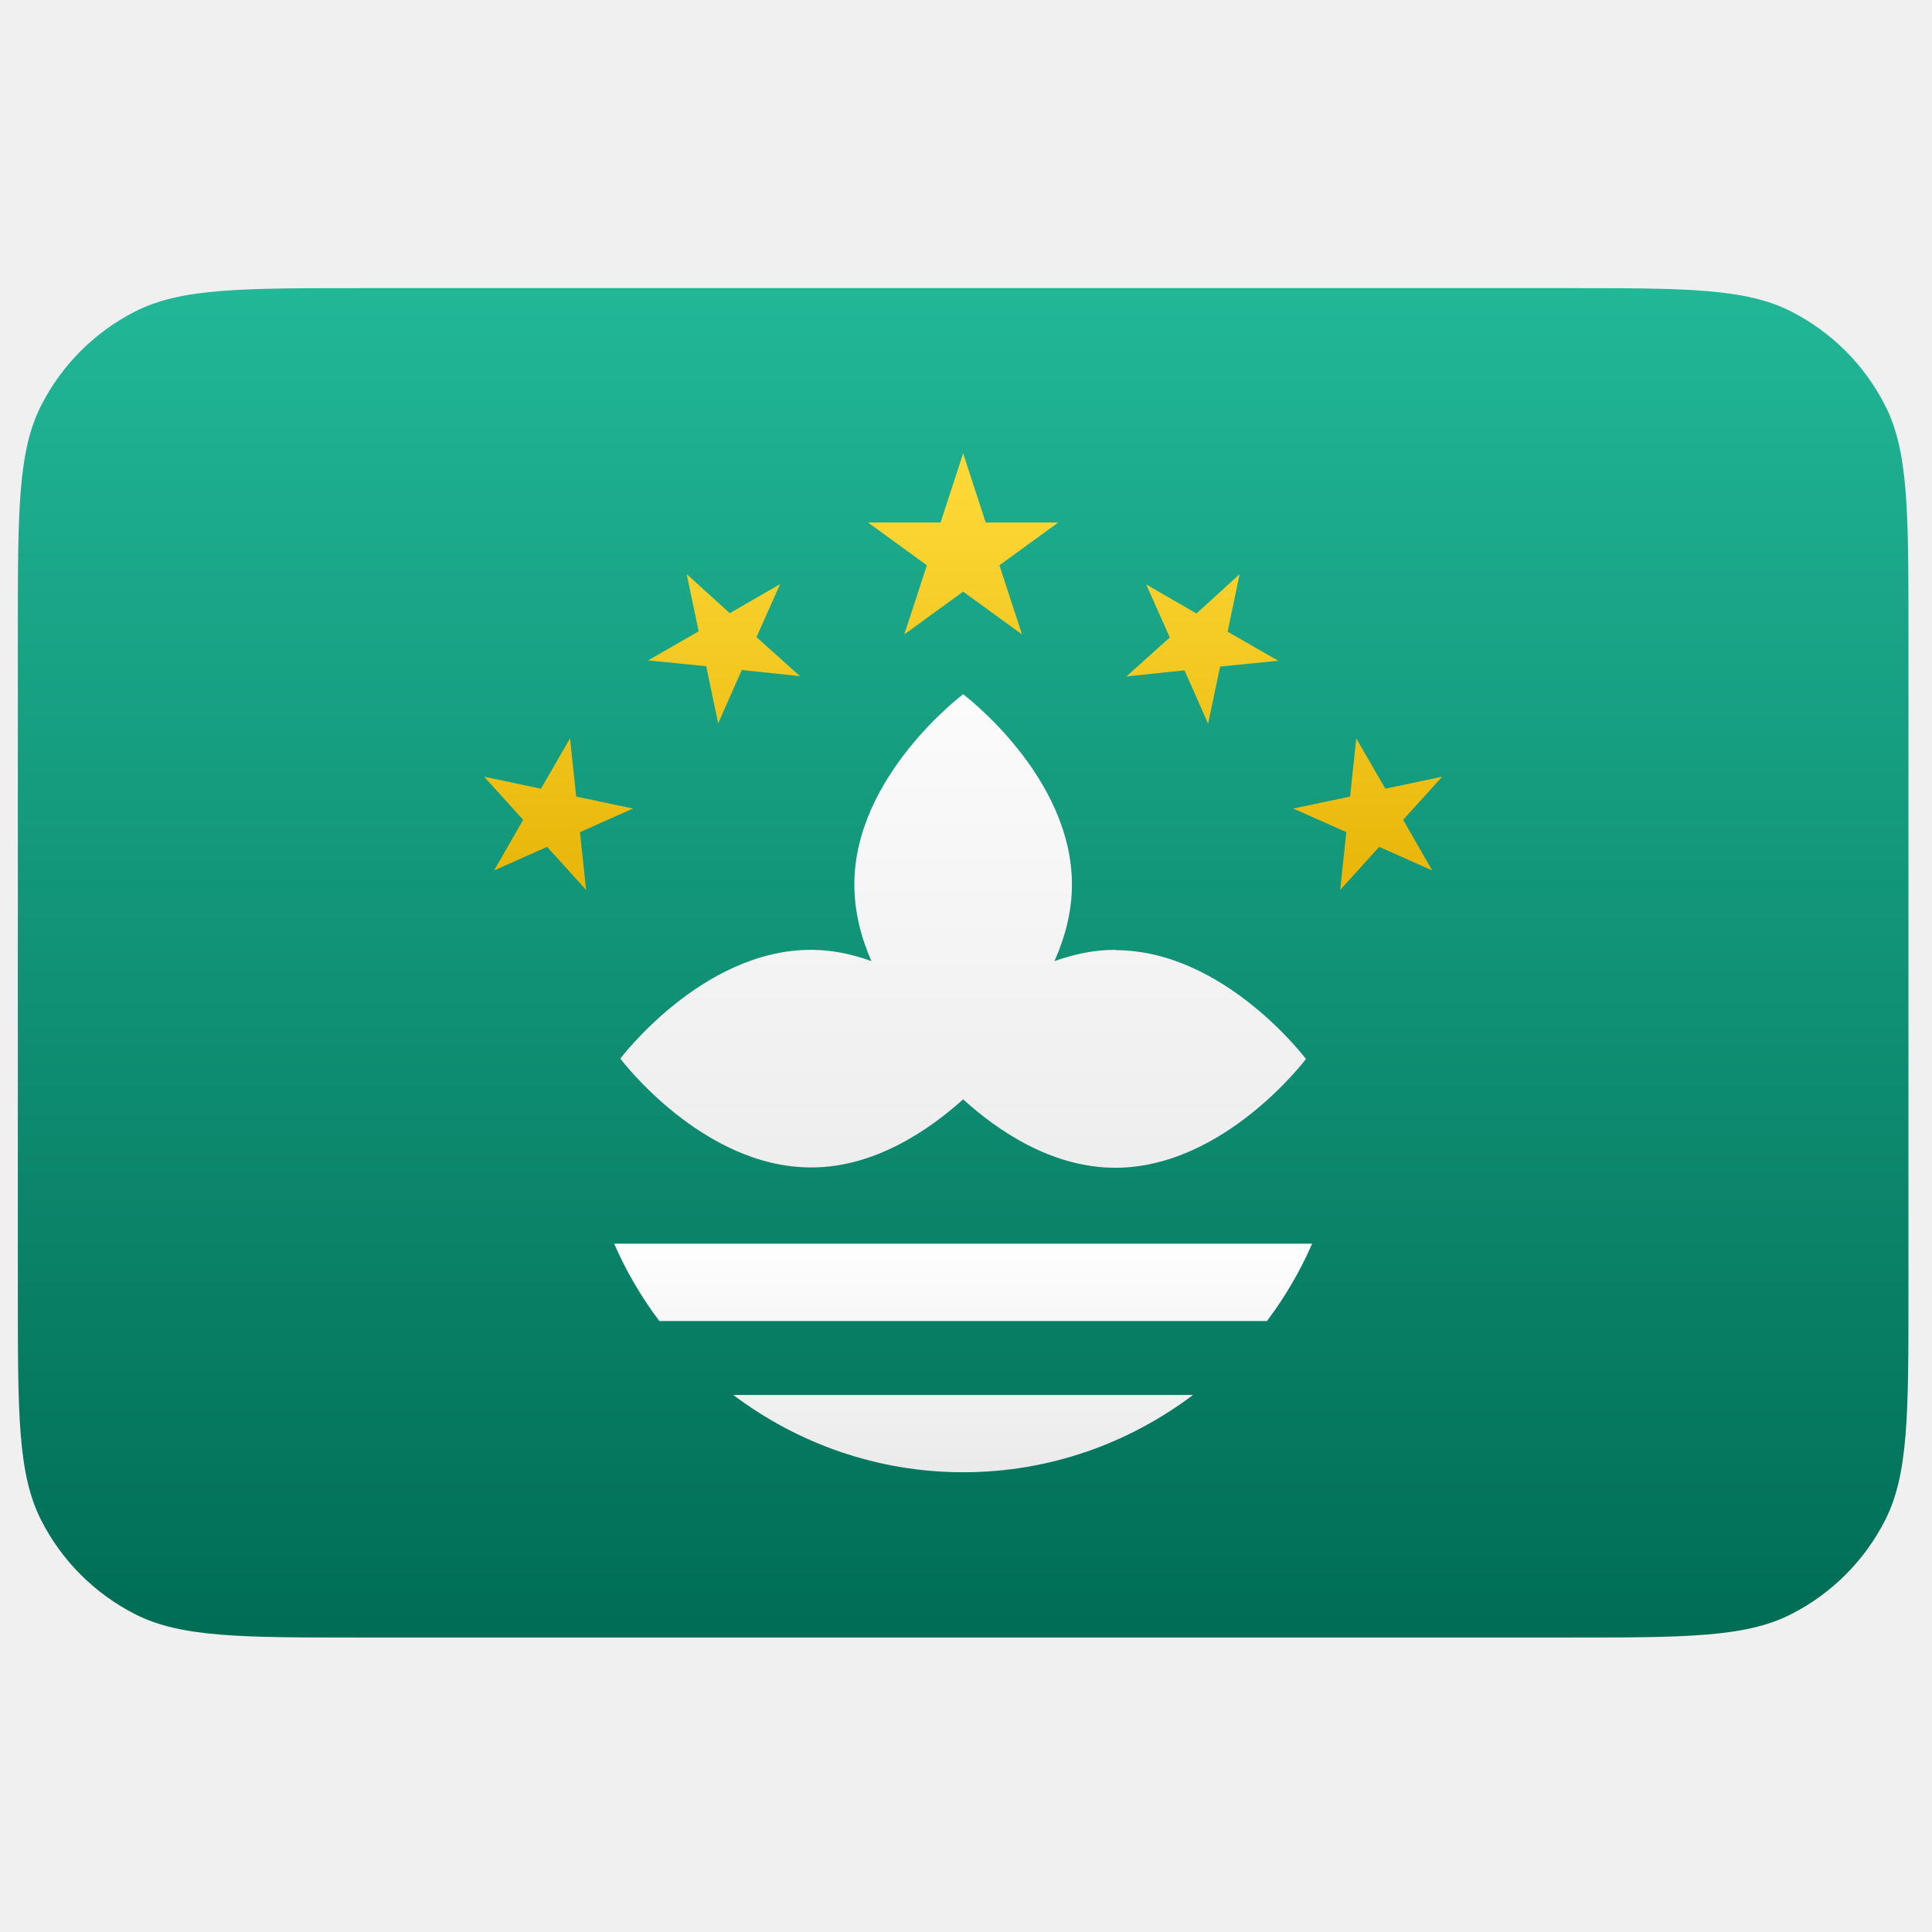
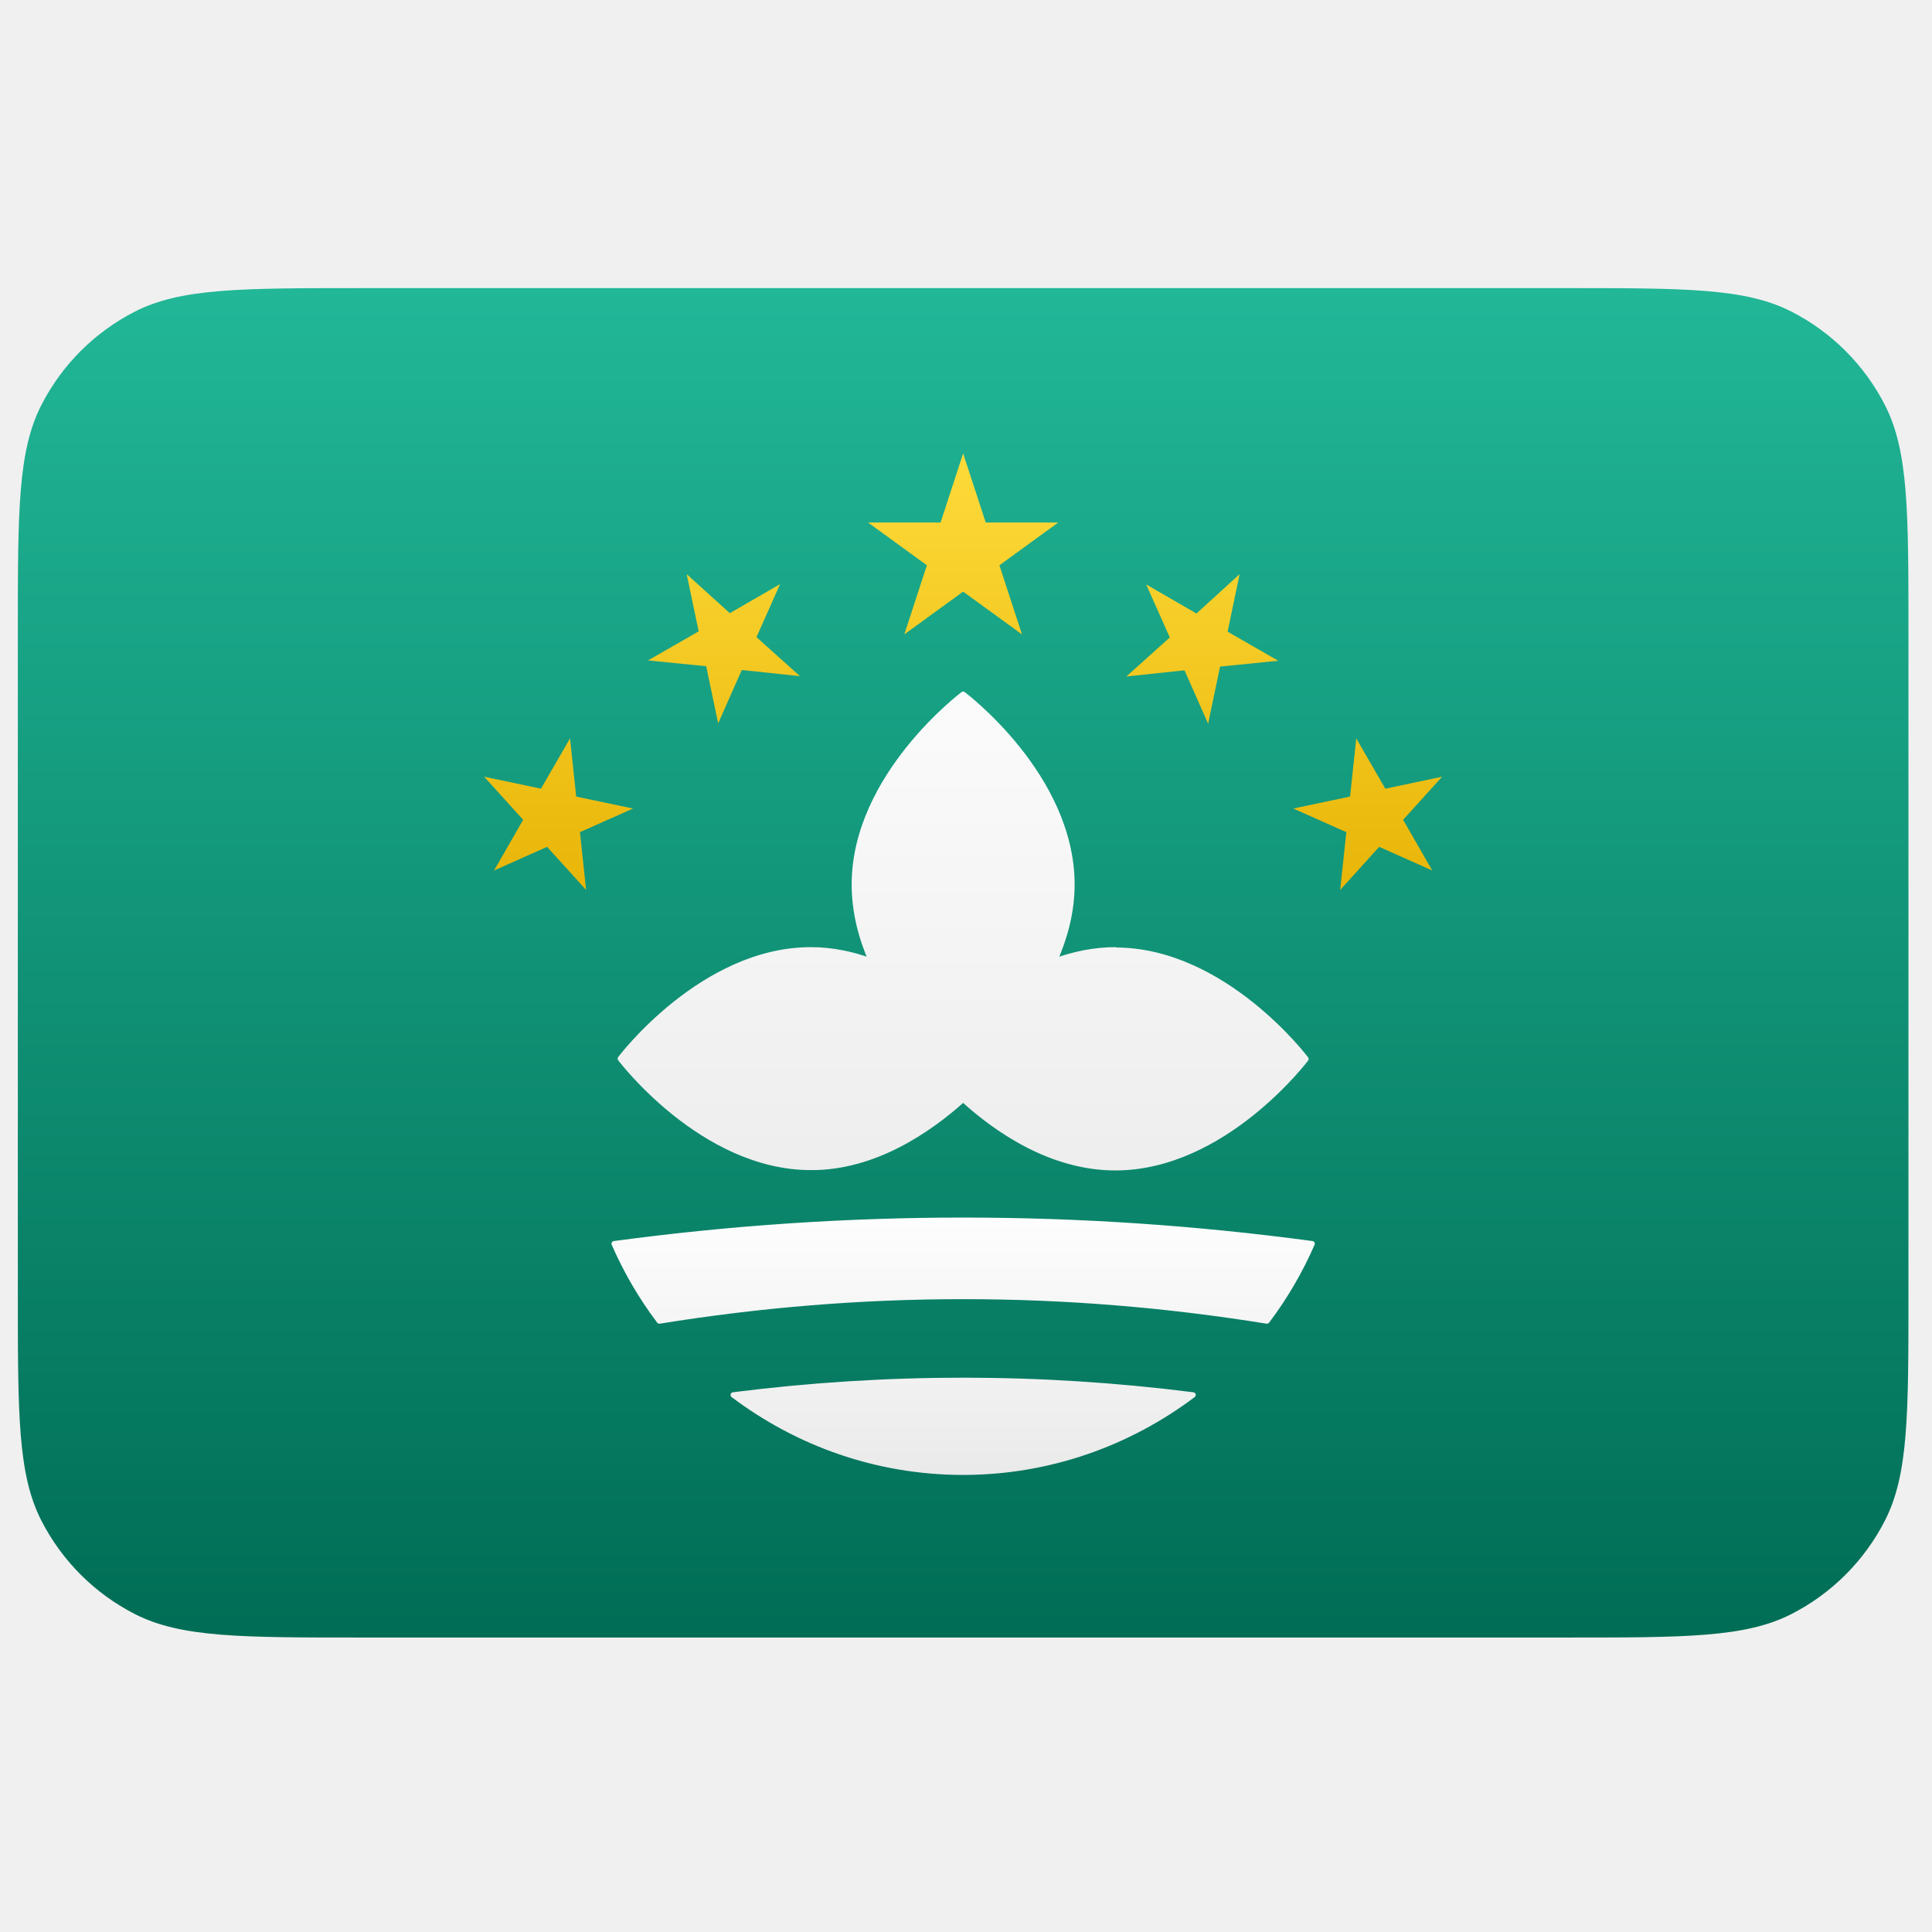
<svg xmlns="http://www.w3.org/2000/svg" viewBox="0 0 144 144" width="144" height="144">
  <defs>
    <mask id="mo-board" maskUnits="userSpaceOnUse" maskContentUnits="userSpaceOnUse" x="0" y="0" width="144" height="144" mask-type="alpha">
      <path d="M 116.645 21.474 c 8.961 0 13.441 0 16.864 1.744 a 16 16 0 0 1 6.992 6.992 c 1.744 3.423 1.744 7.903 1.744 16.864 L 142.245 96.453 c 0 8.961 0 13.441 -1.744 16.864 a 16 16 0 0 1 -6.992 6.992 c -3.423 1.744 -7.903 1.744 -16.864 1.744 L 26.929 122.053 c -8.961 0 -13.441 0 -16.864 -1.744 a 16 16 0 0 1 -6.992 -6.992 c -1.744 -3.423 -1.744 -7.903 -1.744 -16.864 L 1.329 47.075 c 0 -8.961 0 -13.441 1.744 -16.864 a 16 16 0 0 1 6.992 -6.992 c 3.423 -1.744 7.903 -1.744 16.864 -1.744 Z" fill="#FFFFFF" />
    </mask>
+     <linearGradient id="mo-white" x1="72" y1="21.474" x2="72" y2="122.053" gradientUnits="userSpaceOnUse">
+       <stop stop-color="#FFFFFF" />
+       <stop offset="1" stop-color="#F2F2F2" />
+     </linearGradient>
    <linearGradient id="mo-teal" x1="72" y1="21.474" x2="72" y2="122.053" gradientUnits="userSpaceOnUse">
      <stop stop-color="#21B797" />
      <stop offset="1" stop-color="#006D55" />
    </linearGradient>
    <linearGradient id="mo-lotus-white" x1="72" y1="41.764" x2="72" y2="101.764" gradientUnits="userSpaceOnUse">
      <stop stop-color="#FFFFFF" />
      <stop offset="1" stop-color="#E8E8E8" />
    </linearGradient>
    <linearGradient id="mo-stars-gold" x1="72" y1="31.764" x2="72" y2="71.764" gradientUnits="userSpaceOnUse">
      <stop stop-color="#FFDD3D" />
      <stop offset="1" stop-color="#E5AF00" />
    </linearGradient>
-     <linearGradient id="mo-bridge-white" x1="72" y1="91.764" x2="72" y2="111.764" gradientUnits="userSpaceOnUse">
+     <linearGradient id="mo-bridge-white" x1="72" y1="89" x2="72" y2="111.764" gradientUnits="userSpaceOnUse">
      <stop stop-color="#FFFFFF" />
      <stop offset="1" stop-color="#E8E8E8" />
    </linearGradient>
  </defs>
  <g mask="url(#mo-board)">
-     <path d="M 1.329 21.474 h 140.916 v 100.578 h -140.916 Z" fill="url(#mo-teal)" stroke="url(#mo-teal)" stroke_width="0.5" stroke-linejoin="round" />
-     <path d="M 83.135,70.795 c -1.607,0 -3.111,0.332 -4.539,0.842 c 0.765,-1.734 1.3,-3.647 1.3,-5.712 c 0,-8.109 -8.109,-14.178 -8.109,-14.178 s -8.109,6.069 -8.109,14.178 c 0,2.04 0.51,3.978 1.275,5.712 c -1.403,-0.51 -2.907,-0.842 -4.513,-0.842 c -8.109,0 -14.204,8.109 -14.204,8.109 s 6.095,8.109 14.204,8.109 C 65.157,87.038 69.237,84.233 71.787,81.938 c 2.55,2.321 6.604,5.1 11.348,5.1 c 8.109,0 14.204,-8.109 14.204,-8.109 s -6.095,-8.109 -14.204,-8.109 z" fill="url(#mo-lotus-white)" />
+     <path d="M 1.329 21.474 h 140.916 v 100.578 h -140.916 Z" fill="url(#mo-white)" stroke="url(#mo-white)" stroke-width=".5" stroke-linejoin="round" />
+     <path d="M 1.329 21.474 h 140.916 v 100.578 h -140.916 Z" fill="url(#mo-teal)" stroke="url(#mo-teal)" stroke-width=".5" stroke-linejoin="round" />
+     <path d="M 83.135,70.795 c -1.607,0 -3.111,0.332 -4.539,0.842 c 0.765,-1.734 1.3,-3.647 1.3,-5.712 c 0,-8.109 -8.109,-14.178 -8.109,-14.178 s -8.109,6.069 -8.109,14.178 c 0,2.04 0.51,3.978 1.275,5.712 c -1.403,-0.51 -2.907,-0.842 -4.513,-0.842 c -8.109,0 -14.204,8.109 -14.204,8.109 s 6.095,8.109 14.204,8.109 C 65.157,87.038 69.237,84.233 71.787,81.938 c 2.55,2.321 6.604,5.1 11.348,5.1 c 8.109,0 14.204,-8.109 14.204,-8.109 s -6.095,-8.109 -14.204,-8.109 z" fill="url(#mo-lotus-white)" stroke="url(#mo-lotus-white)" stroke-width=".4" stroke-linejoin="round" />
    <path d="m 71.787,33.794 l 1.683,5.151 l 5.406,0 l -4.386,3.188 l 1.683,5.151 l -4.386,-3.188 l -4.386,3.188 l 1.683,-5.151 l -4.386,-3.188 l 5.406,0 z m -20.604,9.002 l 3.213,2.907 l 3.748,-2.167 l -1.76,3.953 l 3.239,2.907 l -4.335,-0.459 l -1.76,3.978 l -0.892,-4.258 l -4.335,-0.433 l 3.774,-2.167 z M 36.087,57.892 l 4.233,0.892 l 2.167,-3.748 l 0.459,4.335 l 4.233,0.892 l -3.953,1.76 l 0.459,4.309 l -2.907,-3.213 l -3.953,1.76 l 2.167,-3.774 z m 56.304,-15.096 L 89.178,45.728 l -3.748,-2.167 l 1.76,3.953 l -3.239,2.907 l 4.335,-0.459 l 1.76,3.978 l 0.892,-4.258 l 4.335,-0.433 l -3.774,-2.167 z m 15.096,15.096 l -4.233,0.892 l -2.167,-3.748 l -0.459,4.335 l -4.233,0.892 l 3.953,1.76 l -0.459,4.309 l 2.907,-3.213 l 3.953,1.76 l -2.167,-3.774 z" fill="url(#mo-stars-gold)" />
-     <path d="M 71.787,109.733 c 6.452,0 12.367,-2.167 17.136,-5.763 L 54.651,103.97 c 4.769,3.595 10.71,5.763 17.136,5.763 z m -26.01,-17.034 a 28.381,28.381 0 0,0 3.366,5.763 l 45.288,0 a 28.381,28.381 0 0,0 3.366,-5.763 z" fill="url(#mo-bridge-white)" />
+     <path d="M 45.777,92.699 Q 71.787,89.2 97.797,92.699 a 28.381,28.381 0 0,1 -3.366,5.763 Q 71.787,94.8 49.143,98.462 a 28.381,28.381 0 0,1 -3.366,-5.763 Z" fill="url(#mo-bridge-white)" stroke="url(#mo-bridge-white)" stroke-width=".4" stroke-linejoin="round" />
+     <path d="M 54.651,103.97 Q 71.787,101.8 88.923,103.97 c -4.769,3.595 -10.71,5.763 -17.136,5.763 c -6.452,0 -12.367,-2.167 -17.136,-5.763 Z" fill="url(#mo-bridge-white)" stroke="url(#mo-bridge-white)" stroke-width=".4" stroke-linejoin="round" />
  </g>
</svg>
